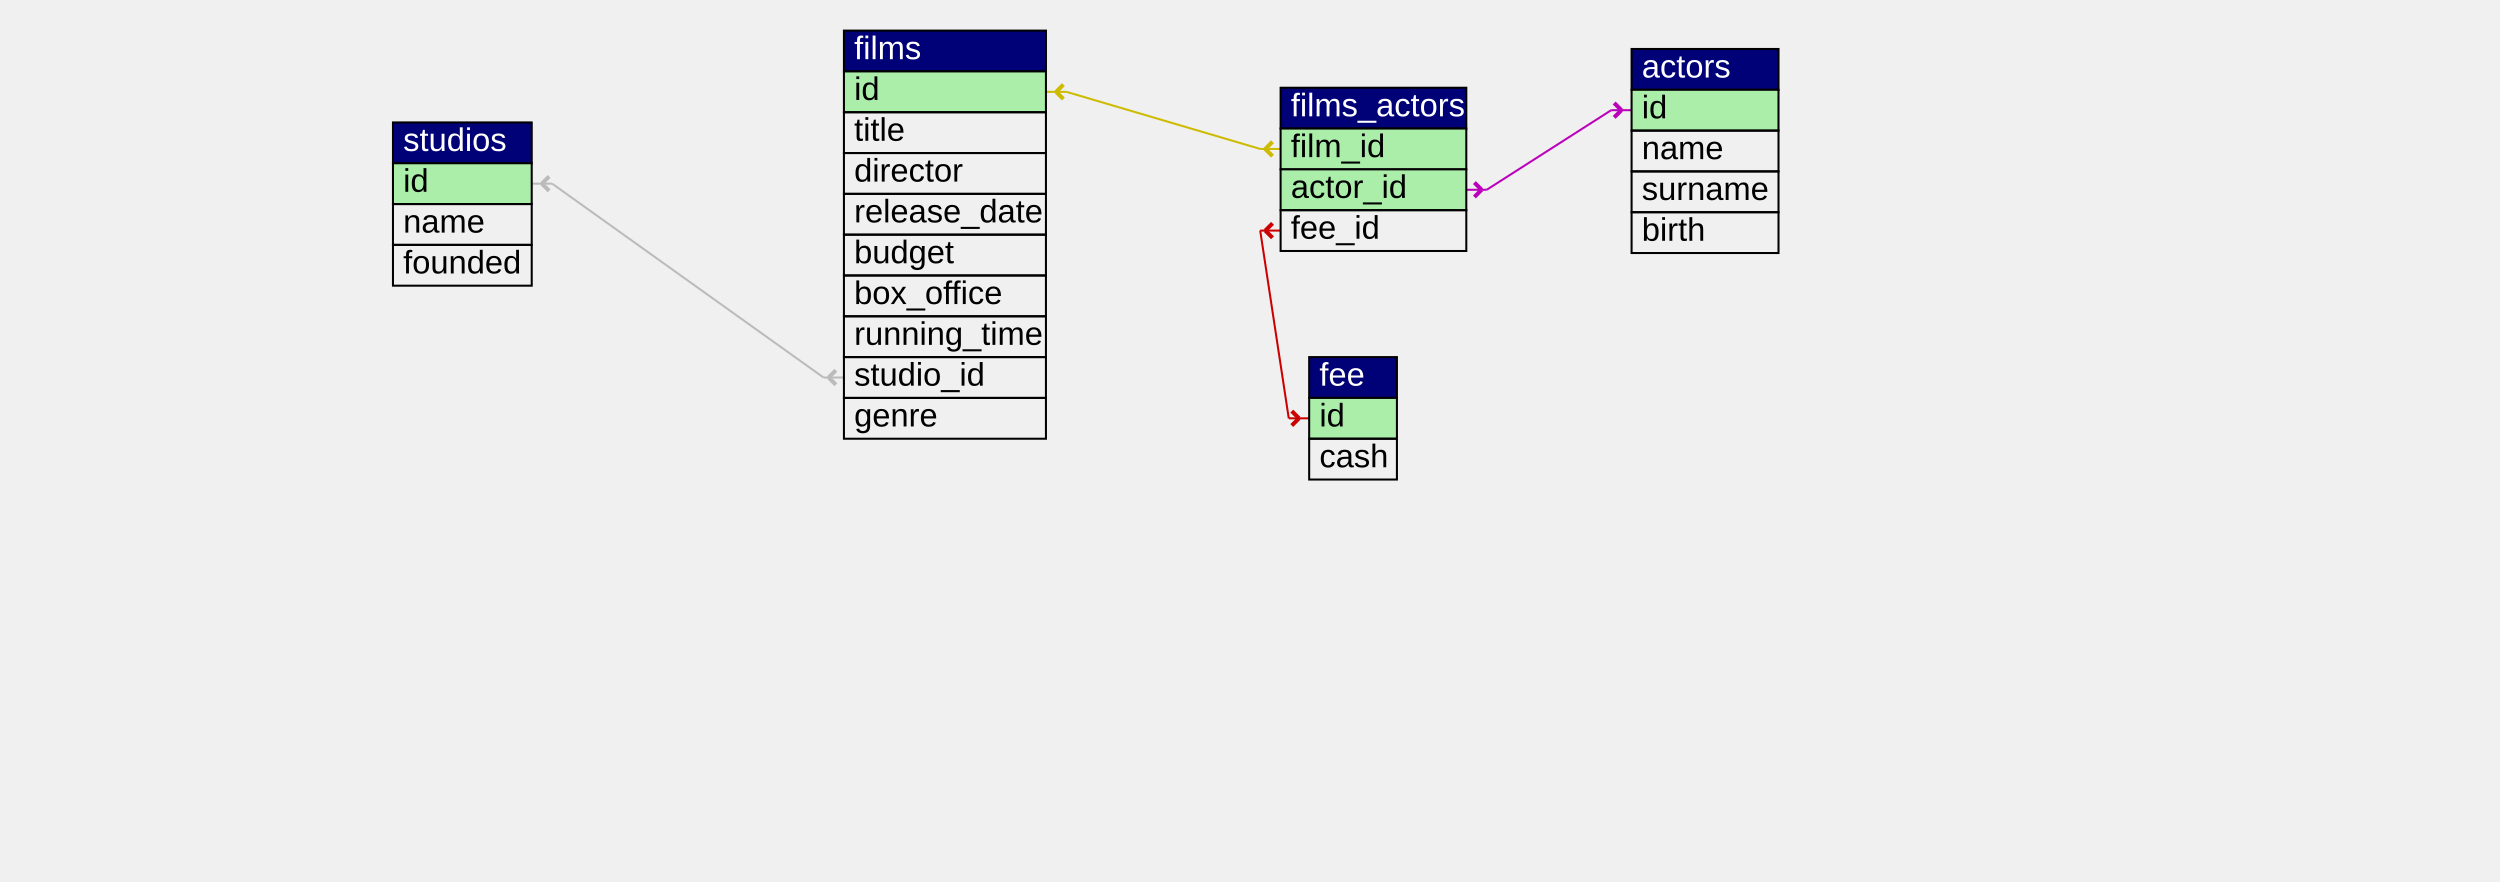
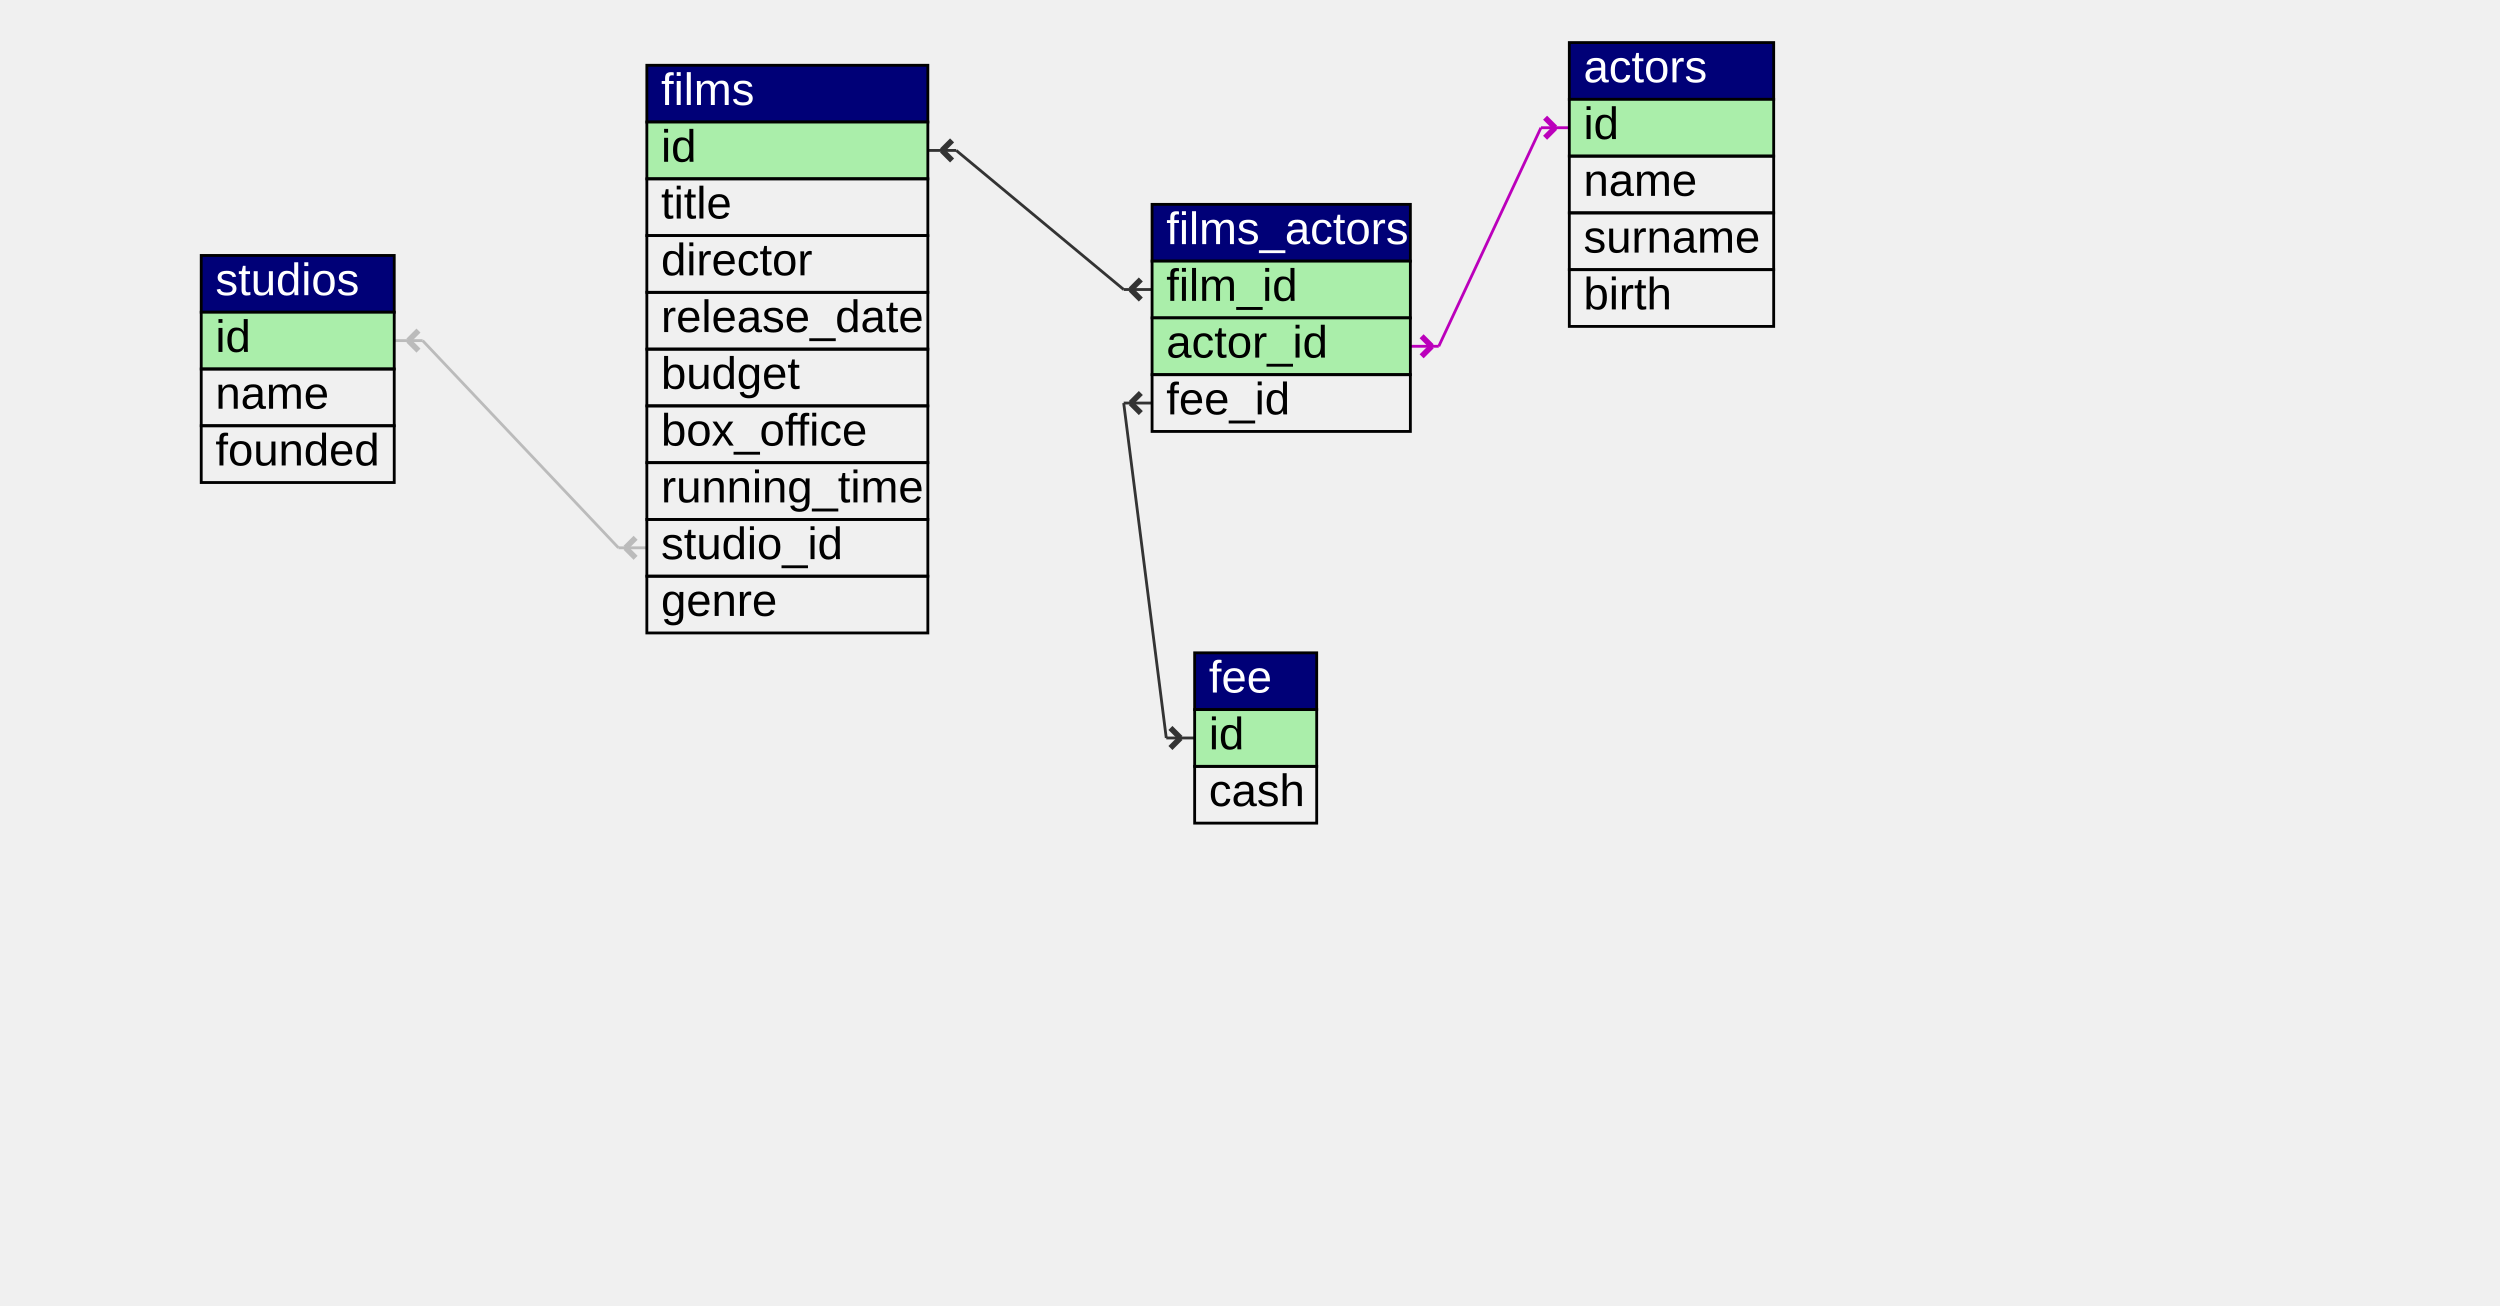
- <svg xmlns="http://www.w3.org/2000/svg" viewBox="161 182 870 432" width="709px" height="250px" version="1.1">
-   <line x1="397" y1="367" x2="387" y2="367" style="stroke:#bbb;stroke-width:1;" />
-   <line x1="254" y1="272" x2="244" y2="272" style="stroke:#bbb;stroke-width:1;" />
-   <line x1="387" y1="367" x2="254" y2="272" style="stroke:#bbb;stroke-width:1;" />
-   <line x1="389.5" y1="367" x2="393.036" y2="370.536" style="stroke:#bbb;stroke-width:2;" />
-   <line x1="389.5" y1="367" x2="393.036" y2="363.464" style="stroke:#bbb;stroke-width:2;" />
-   <line x1="249" y1="272" x2="252.536" y2="275.536" style="stroke:#bbb;stroke-width:2;" />
-   <line x1="249" y1="272" x2="252.536" y2="268.464" style="stroke:#bbb;stroke-width:2;" />
-   <line x1="702" y1="275" x2="712" y2="275" style="stroke:#b0b;stroke-width:1;" />
-   <line x1="773" y1="236" x2="783" y2="236" style="stroke:#b0b;stroke-width:1;" />
-   <line x1="712" y1="275" x2="773" y2="236" style="stroke:#b0b;stroke-width:1;" />
-   <line x1="709.5" y1="275" x2="705.964" y2="278.536" style="stroke:#b0b;stroke-width:2;" />
-   <line x1="709.5" y1="275" x2="705.964" y2="271.464" style="stroke:#b0b;stroke-width:2;" />
-   <line x1="778" y1="236" x2="774.464" y2="239.536" style="stroke:#b0b;stroke-width:2;" />
-   <line x1="778" y1="236" x2="774.464" y2="232.464" style="stroke:#b0b;stroke-width:2;" />
-   <line x1="611" y1="255" x2="601" y2="255" style="stroke:#cb0;stroke-width:1;" />
-   <line x1="506" y1="227" x2="496" y2="227" style="stroke:#cb0;stroke-width:1;" />
-   <line x1="601" y1="255" x2="506" y2="227" style="stroke:#cb0;stroke-width:1;" />
-   <line x1="603.5" y1="255" x2="607.036" y2="258.536" style="stroke:#cb0;stroke-width:2;" />
-   <line x1="603.5" y1="255" x2="607.036" y2="251.464" style="stroke:#cb0;stroke-width:2;" />
-   <line x1="501" y1="227" x2="504.536" y2="230.536" style="stroke:#cb0;stroke-width:2;" />
-   <line x1="501" y1="227" x2="504.536" y2="223.464" style="stroke:#cb0;stroke-width:2;" />
-   <line x1="611" y1="295" x2="601" y2="295" style="stroke:#c00;stroke-width:1;" />
-   <line x1="615" y1="387" x2="625" y2="387" style="stroke:#c00;stroke-width:1;" />
-   <line x1="601" y1="295" x2="615" y2="387" style="stroke:#c00;stroke-width:1;" />
-   <line x1="603.5" y1="295" x2="607.036" y2="298.536" style="stroke:#c00;stroke-width:2;" />
-   <line x1="603.5" y1="295" x2="607.036" y2="291.464" style="stroke:#c00;stroke-width:2;" />
-   <line x1="620" y1="387" x2="616.464" y2="390.536" style="stroke:#c00;stroke-width:2;" />
-   <line x1="620" y1="387" x2="616.464" y2="383.464" style="stroke:#c00;stroke-width:2;" />
-   <rect width="72" height="20" x="783" y="206" style="fill:#007;stroke:black;" />
-   <text width="72" height="20" x="788" y="220" style="fill:#fff;" font-family="Arial" font-size="16px"> actors</text>
-   <rect width="72" height="20" x="783" y="226" style="fill:#aea;stroke:black;" />
-   <text width="72" height="20" x="788" y="240" style="fill:black;" font-family="Arial" font-size="16px">id</text>
-   <rect width="72" height="20" x="783" y="246" style="fill:none;stroke:black;" />
-   <text width="72" height="20" x="788" y="260" style="fill:black;" font-family="Arial" font-size="16px">name</text>
-   <rect width="72" height="20" x="783" y="266" style="fill:none;stroke:black;" />
-   <text width="72" height="20" x="788" y="280" style="fill:black;" font-family="Arial" font-size="16px">surname</text>
-   <rect width="72" height="20" x="783" y="286" style="fill:none;stroke:black;" />
-   <text width="72" height="20" x="788" y="300" style="fill:black;" font-family="Arial" font-size="16px">birth</text>
-   <rect width="43" height="20" x="625" y="357" style="fill:#007;stroke:black;" />
-   <text width="43" height="20" x="630" y="371" style="fill:#fff;" font-family="Arial" font-size="16px"> fee</text>
-   <rect width="43" height="20" x="625" y="377" style="fill:#aea;stroke:black;" />
-   <text width="43" height="20" x="630" y="391" style="fill:black;" font-family="Arial" font-size="16px">id</text>
-   <rect width="43" height="20" x="625" y="397" style="fill:none;stroke:black;" />
-   <text width="43" height="20" x="630" y="411" style="fill:black;" font-family="Arial" font-size="16px">cash</text>
-   <rect width="99" height="20" x="397" y="197" style="fill:#007;stroke:black;" />
-   <text width="99" height="20" x="402" y="211" style="fill:#fff;" font-family="Arial" font-size="16px"> films</text>
-   <rect width="99" height="20" x="397" y="217" style="fill:#aea;stroke:black;" />
-   <text width="99" height="20" x="402" y="231" style="fill:black;" font-family="Arial" font-size="16px">id</text>
-   <rect width="99" height="20" x="397" y="237" style="fill:none;stroke:black;" />
-   <text width="99" height="20" x="402" y="251" style="fill:black;" font-family="Arial" font-size="16px">title</text>
-   <rect width="99" height="20" x="397" y="257" style="fill:none;stroke:black;" />
-   <text width="99" height="20" x="402" y="271" style="fill:black;" font-family="Arial" font-size="16px">director</text>
-   <rect width="99" height="20" x="397" y="277" style="fill:none;stroke:black;" />
-   <text width="99" height="20" x="402" y="291" style="fill:black;" font-family="Arial" font-size="16px">release_date</text>
-   <rect width="99" height="20" x="397" y="297" style="fill:none;stroke:black;" />
-   <text width="99" height="20" x="402" y="311" style="fill:black;" font-family="Arial" font-size="16px">budget</text>
-   <rect width="99" height="20" x="397" y="317" style="fill:none;stroke:black;" />
-   <text width="99" height="20" x="402" y="331" style="fill:black;" font-family="Arial" font-size="16px">box_office</text>
-   <rect width="99" height="20" x="397" y="337" style="fill:none;stroke:black;" />
-   <text width="99" height="20" x="402" y="351" style="fill:black;" font-family="Arial" font-size="16px">running_time</text>
-   <rect width="99" height="20" x="397" y="357" style="fill:none;stroke:black;" />
-   <text width="99" height="20" x="402" y="371" style="fill:black;" font-family="Arial" font-size="16px">studio_id</text>
-   <rect width="99" height="20" x="397" y="377" style="fill:none;stroke:black;" />
-   <text width="99" height="20" x="402" y="391" style="fill:black;" font-family="Arial" font-size="16px">genre</text>
-   <rect width="91" height="20" x="611" y="225" style="fill:#007;stroke:black;" />
-   <text width="91" height="20" x="616" y="239" style="fill:#fff;" font-family="Arial" font-size="16px"> films_actors</text>
-   <rect width="91" height="20" x="611" y="245" style="fill:#aea;stroke:black;" />
-   <text width="91" height="20" x="616" y="259" style="fill:black;" font-family="Arial" font-size="16px">film_id</text>
-   <rect width="91" height="20" x="611" y="265" style="fill:#aea;stroke:black;" />
-   <text width="91" height="20" x="616" y="279" style="fill:black;" font-family="Arial" font-size="16px">actor_id</text>
-   <rect width="91" height="20" x="611" y="285" style="fill:none;stroke:black;" />
-   <text width="91" height="20" x="616" y="299" style="fill:black;" font-family="Arial" font-size="16px">fee_id</text>
-   <rect width="68" height="20" x="176" y="242" style="fill:#007;stroke:black;" />
-   <text width="68" height="20" x="181" y="256" style="fill:#fff;" font-family="Arial" font-size="16px"> studios</text>
-   <rect width="68" height="20" x="176" y="262" style="fill:#aea;stroke:black;" />
-   <text width="68" height="20" x="181" y="276" style="fill:black;" font-family="Arial" font-size="16px">id</text>
-   <rect width="68" height="20" x="176" y="282" style="fill:none;stroke:black;" />
-   <text width="68" height="20" x="181" y="296" style="fill:black;" font-family="Arial" font-size="16px">name</text>
-   <rect width="68" height="20" x="176" y="302" style="fill:none;stroke:black;" />
-   <text width="68" height="20" x="181" y="316" style="fill:black;" font-family="Arial" font-size="16px">founded</text>
+ <svg xmlns="http://www.w3.org/2000/svg" viewBox="185 155 769 460" width="584px" height="305px" version="1.1">
+   <line x1="357" y1="348" x2="347" y2="348" style="stroke:#bbb;stroke-width:1;" />
+   <line x1="278" y1="275" x2="268" y2="275" style="stroke:#bbb;stroke-width:1;" />
+   <line x1="347" y1="348" x2="278" y2="275" style="stroke:#bbb;stroke-width:1;" />
+   <line x1="349.5" y1="348" x2="353.036" y2="351.536" style="stroke:#bbb;stroke-width:2;" />
+   <line x1="349.5" y1="348" x2="353.036" y2="344.464" style="stroke:#bbb;stroke-width:2;" />
+   <line x1="273" y1="275" x2="276.536" y2="278.536" style="stroke:#bbb;stroke-width:2;" />
+   <line x1="273" y1="275" x2="276.536" y2="271.464" style="stroke:#bbb;stroke-width:2;" />
+   <line x1="626" y1="277" x2="636" y2="277" style="stroke:#b0b;stroke-width:1;" />
+   <line x1="672" y1="200" x2="682" y2="200" style="stroke:#b0b;stroke-width:1;" />
+   <line x1="636" y1="277" x2="672" y2="200" style="stroke:#b0b;stroke-width:1;" />
+   <line x1="633.5" y1="277" x2="629.964" y2="280.536" style="stroke:#b0b;stroke-width:2;" />
+   <line x1="633.5" y1="277" x2="629.964" y2="273.464" style="stroke:#b0b;stroke-width:2;" />
+   <line x1="677" y1="200" x2="673.464" y2="203.536" style="stroke:#b0b;stroke-width:2;" />
+   <line x1="677" y1="200" x2="673.464" y2="196.464" style="stroke:#b0b;stroke-width:2;" />
+   <line x1="535" y1="257" x2="525" y2="257" style="stroke:#333;stroke-width:1;" />
+   <line x1="466" y1="208" x2="456" y2="208" style="stroke:#333;stroke-width:1;" />
+   <line x1="525" y1="257" x2="466" y2="208" style="stroke:#333;stroke-width:1;" />
+   <line x1="527.5" y1="257" x2="531.036" y2="260.536" style="stroke:#333;stroke-width:2;" />
+   <line x1="527.5" y1="257" x2="531.036" y2="253.464" style="stroke:#333;stroke-width:2;" />
+   <line x1="461" y1="208" x2="464.536" y2="211.536" style="stroke:#333;stroke-width:2;" />
+   <line x1="461" y1="208" x2="464.536" y2="204.464" style="stroke:#333;stroke-width:2;" />
+   <line x1="535" y1="297" x2="525" y2="297" style="stroke:#333;stroke-width:1;" />
+   <line x1="540" y1="415" x2="550" y2="415" style="stroke:#333;stroke-width:1;" />
+   <line x1="525" y1="297" x2="540" y2="415" style="stroke:#333;stroke-width:1;" />
+   <line x1="527.5" y1="297" x2="531.036" y2="300.536" style="stroke:#333;stroke-width:2;" />
+   <line x1="527.5" y1="297" x2="531.036" y2="293.464" style="stroke:#333;stroke-width:2;" />
+   <line x1="545" y1="415" x2="541.464" y2="418.536" style="stroke:#333;stroke-width:2;" />
+   <line x1="545" y1="415" x2="541.464" y2="411.464" style="stroke:#333;stroke-width:2;" />
+   <rect width="72" height="20" x="682" y="170" style="fill:#007;stroke:black;" />
+   <text width="72" height="20" x="687" y="184" style="fill:#fff;" font-family="Arial" font-size="16px"> actors</text>
+   <rect width="72" height="20" x="682" y="190" style="fill:#aea;stroke:black;" />
+   <text width="72" height="20" x="687" y="204" style="fill:black;" font-family="Arial" font-size="16px">id</text>
+   <rect width="72" height="20" x="682" y="210" style="fill:none;stroke:black;" />
+   <text width="72" height="20" x="687" y="224" style="fill:black;" font-family="Arial" font-size="16px">name</text>
+   <rect width="72" height="20" x="682" y="230" style="fill:none;stroke:black;" />
+   <text width="72" height="20" x="687" y="244" style="fill:black;" font-family="Arial" font-size="16px">surname</text>
+   <rect width="72" height="20" x="682" y="250" style="fill:none;stroke:black;" />
+   <text width="72" height="20" x="687" y="264" style="fill:black;" font-family="Arial" font-size="16px">birth</text>
+   <rect width="43" height="20" x="550" y="385" style="fill:#007;stroke:black;" />
+   <text width="43" height="20" x="555" y="399" style="fill:#fff;" font-family="Arial" font-size="16px"> fee</text>
+   <rect width="43" height="20" x="550" y="405" style="fill:#aea;stroke:black;" />
+   <text width="43" height="20" x="555" y="419" style="fill:black;" font-family="Arial" font-size="16px">id</text>
+   <rect width="43" height="20" x="550" y="425" style="fill:none;stroke:black;" />
+   <text width="43" height="20" x="555" y="439" style="fill:black;" font-family="Arial" font-size="16px">cash</text>
+   <rect width="99" height="20" x="357" y="178" style="fill:#007;stroke:black;" />
+   <text width="99" height="20" x="362" y="192" style="fill:#fff;" font-family="Arial" font-size="16px"> films</text>
+   <rect width="99" height="20" x="357" y="198" style="fill:#aea;stroke:black;" />
+   <text width="99" height="20" x="362" y="212" style="fill:black;" font-family="Arial" font-size="16px">id</text>
+   <rect width="99" height="20" x="357" y="218" style="fill:none;stroke:black;" />
+   <text width="99" height="20" x="362" y="232" style="fill:black;" font-family="Arial" font-size="16px">title</text>
+   <rect width="99" height="20" x="357" y="238" style="fill:none;stroke:black;" />
+   <text width="99" height="20" x="362" y="252" style="fill:black;" font-family="Arial" font-size="16px">director</text>
+   <rect width="99" height="20" x="357" y="258" style="fill:none;stroke:black;" />
+   <text width="99" height="20" x="362" y="272" style="fill:black;" font-family="Arial" font-size="16px">release_date</text>
+   <rect width="99" height="20" x="357" y="278" style="fill:none;stroke:black;" />
+   <text width="99" height="20" x="362" y="292" style="fill:black;" font-family="Arial" font-size="16px">budget</text>
+   <rect width="99" height="20" x="357" y="298" style="fill:none;stroke:black;" />
+   <text width="99" height="20" x="362" y="312" style="fill:black;" font-family="Arial" font-size="16px">box_office</text>
+   <rect width="99" height="20" x="357" y="318" style="fill:none;stroke:black;" />
+   <text width="99" height="20" x="362" y="332" style="fill:black;" font-family="Arial" font-size="16px">running_time</text>
+   <rect width="99" height="20" x="357" y="338" style="fill:none;stroke:black;" />
+   <text width="99" height="20" x="362" y="352" style="fill:black;" font-family="Arial" font-size="16px">studio_id</text>
+   <rect width="99" height="20" x="357" y="358" style="fill:none;stroke:black;" />
+   <text width="99" height="20" x="362" y="372" style="fill:black;" font-family="Arial" font-size="16px">genre</text>
+   <rect width="91" height="20" x="535" y="227" style="fill:#007;stroke:black;" />
+   <text width="91" height="20" x="540" y="241" style="fill:#fff;" font-family="Arial" font-size="16px"> films_actors</text>
+   <rect width="91" height="20" x="535" y="247" style="fill:#aea;stroke:black;" />
+   <text width="91" height="20" x="540" y="261" style="fill:black;" font-family="Arial" font-size="16px">film_id</text>
+   <rect width="91" height="20" x="535" y="267" style="fill:#aea;stroke:black;" />
+   <text width="91" height="20" x="540" y="281" style="fill:black;" font-family="Arial" font-size="16px">actor_id</text>
+   <rect width="91" height="20" x="535" y="287" style="fill:none;stroke:black;" />
+   <text width="91" height="20" x="540" y="301" style="fill:black;" font-family="Arial" font-size="16px">fee_id</text>
+   <rect width="68" height="20" x="200" y="245" style="fill:#007;stroke:black;" />
+   <text width="68" height="20" x="205" y="259" style="fill:#fff;" font-family="Arial" font-size="16px"> studios</text>
+   <rect width="68" height="20" x="200" y="265" style="fill:#aea;stroke:black;" />
+   <text width="68" height="20" x="205" y="279" style="fill:black;" font-family="Arial" font-size="16px">id</text>
+   <rect width="68" height="20" x="200" y="285" style="fill:none;stroke:black;" />
+   <text width="68" height="20" x="205" y="299" style="fill:black;" font-family="Arial" font-size="16px">name</text>
+   <rect width="68" height="20" x="200" y="305" style="fill:none;stroke:black;" />
+   <text width="68" height="20" x="205" y="319" style="fill:black;" font-family="Arial" font-size="16px">founded</text>
</svg>
